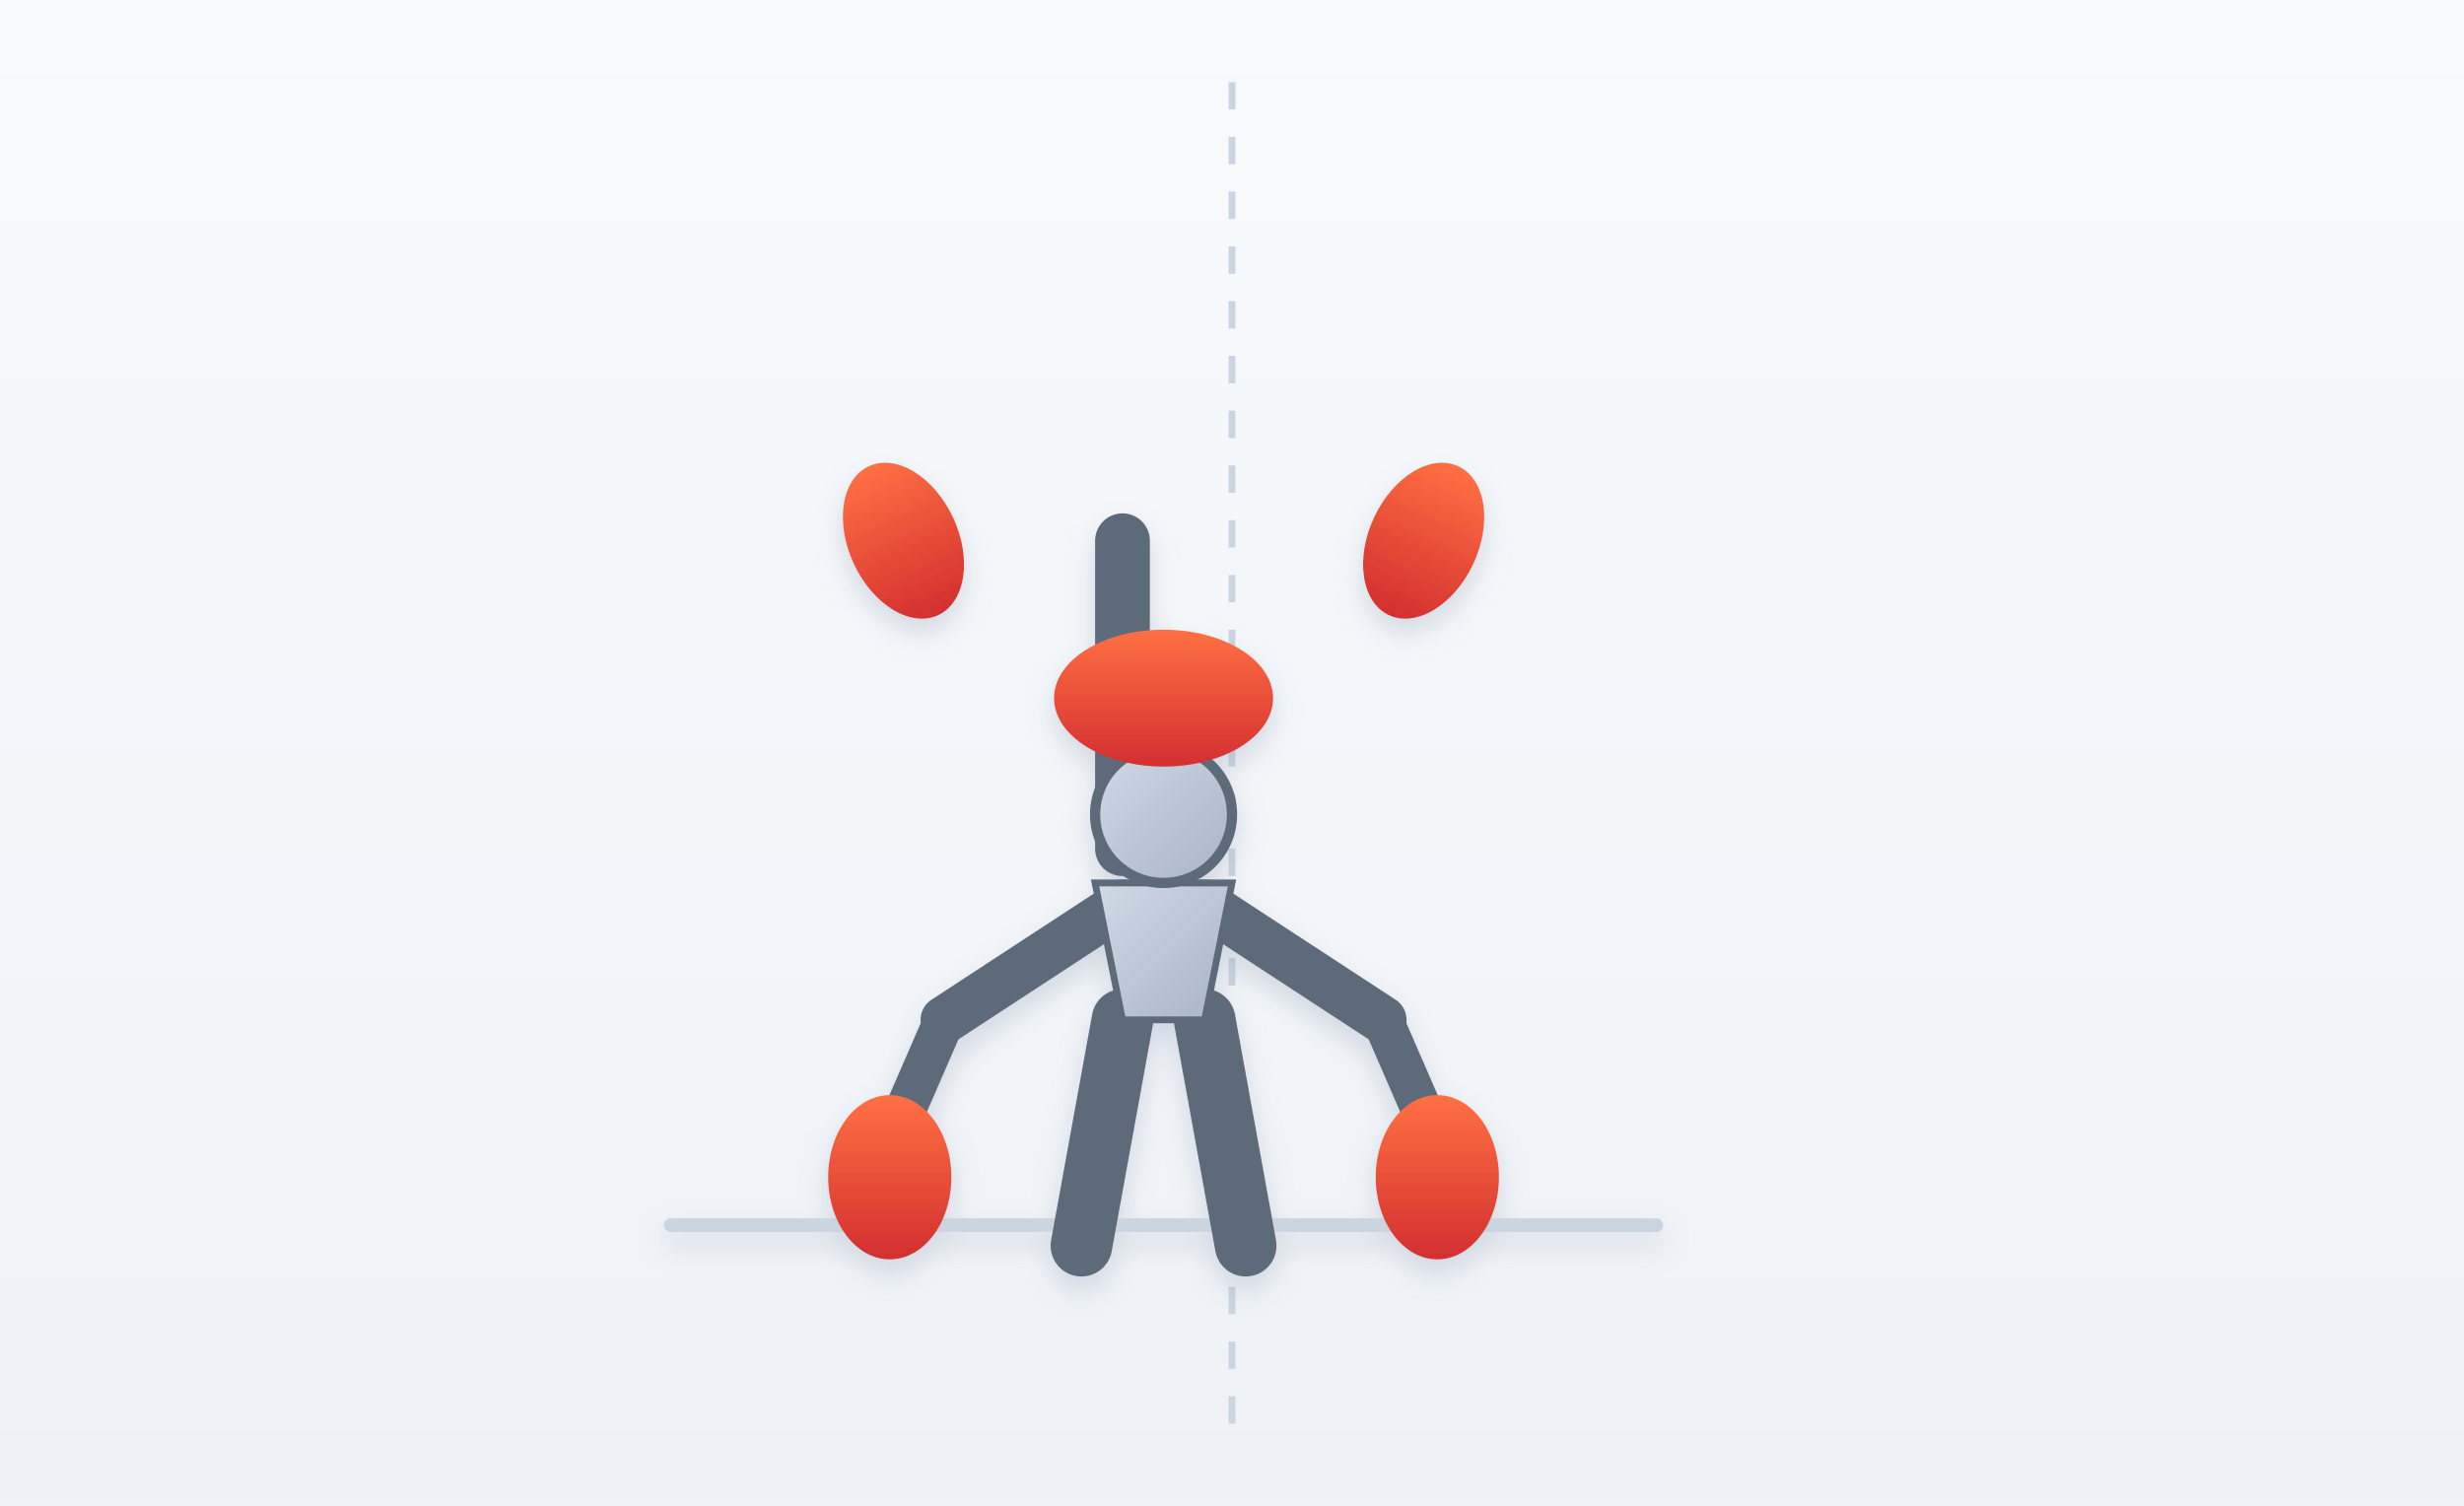
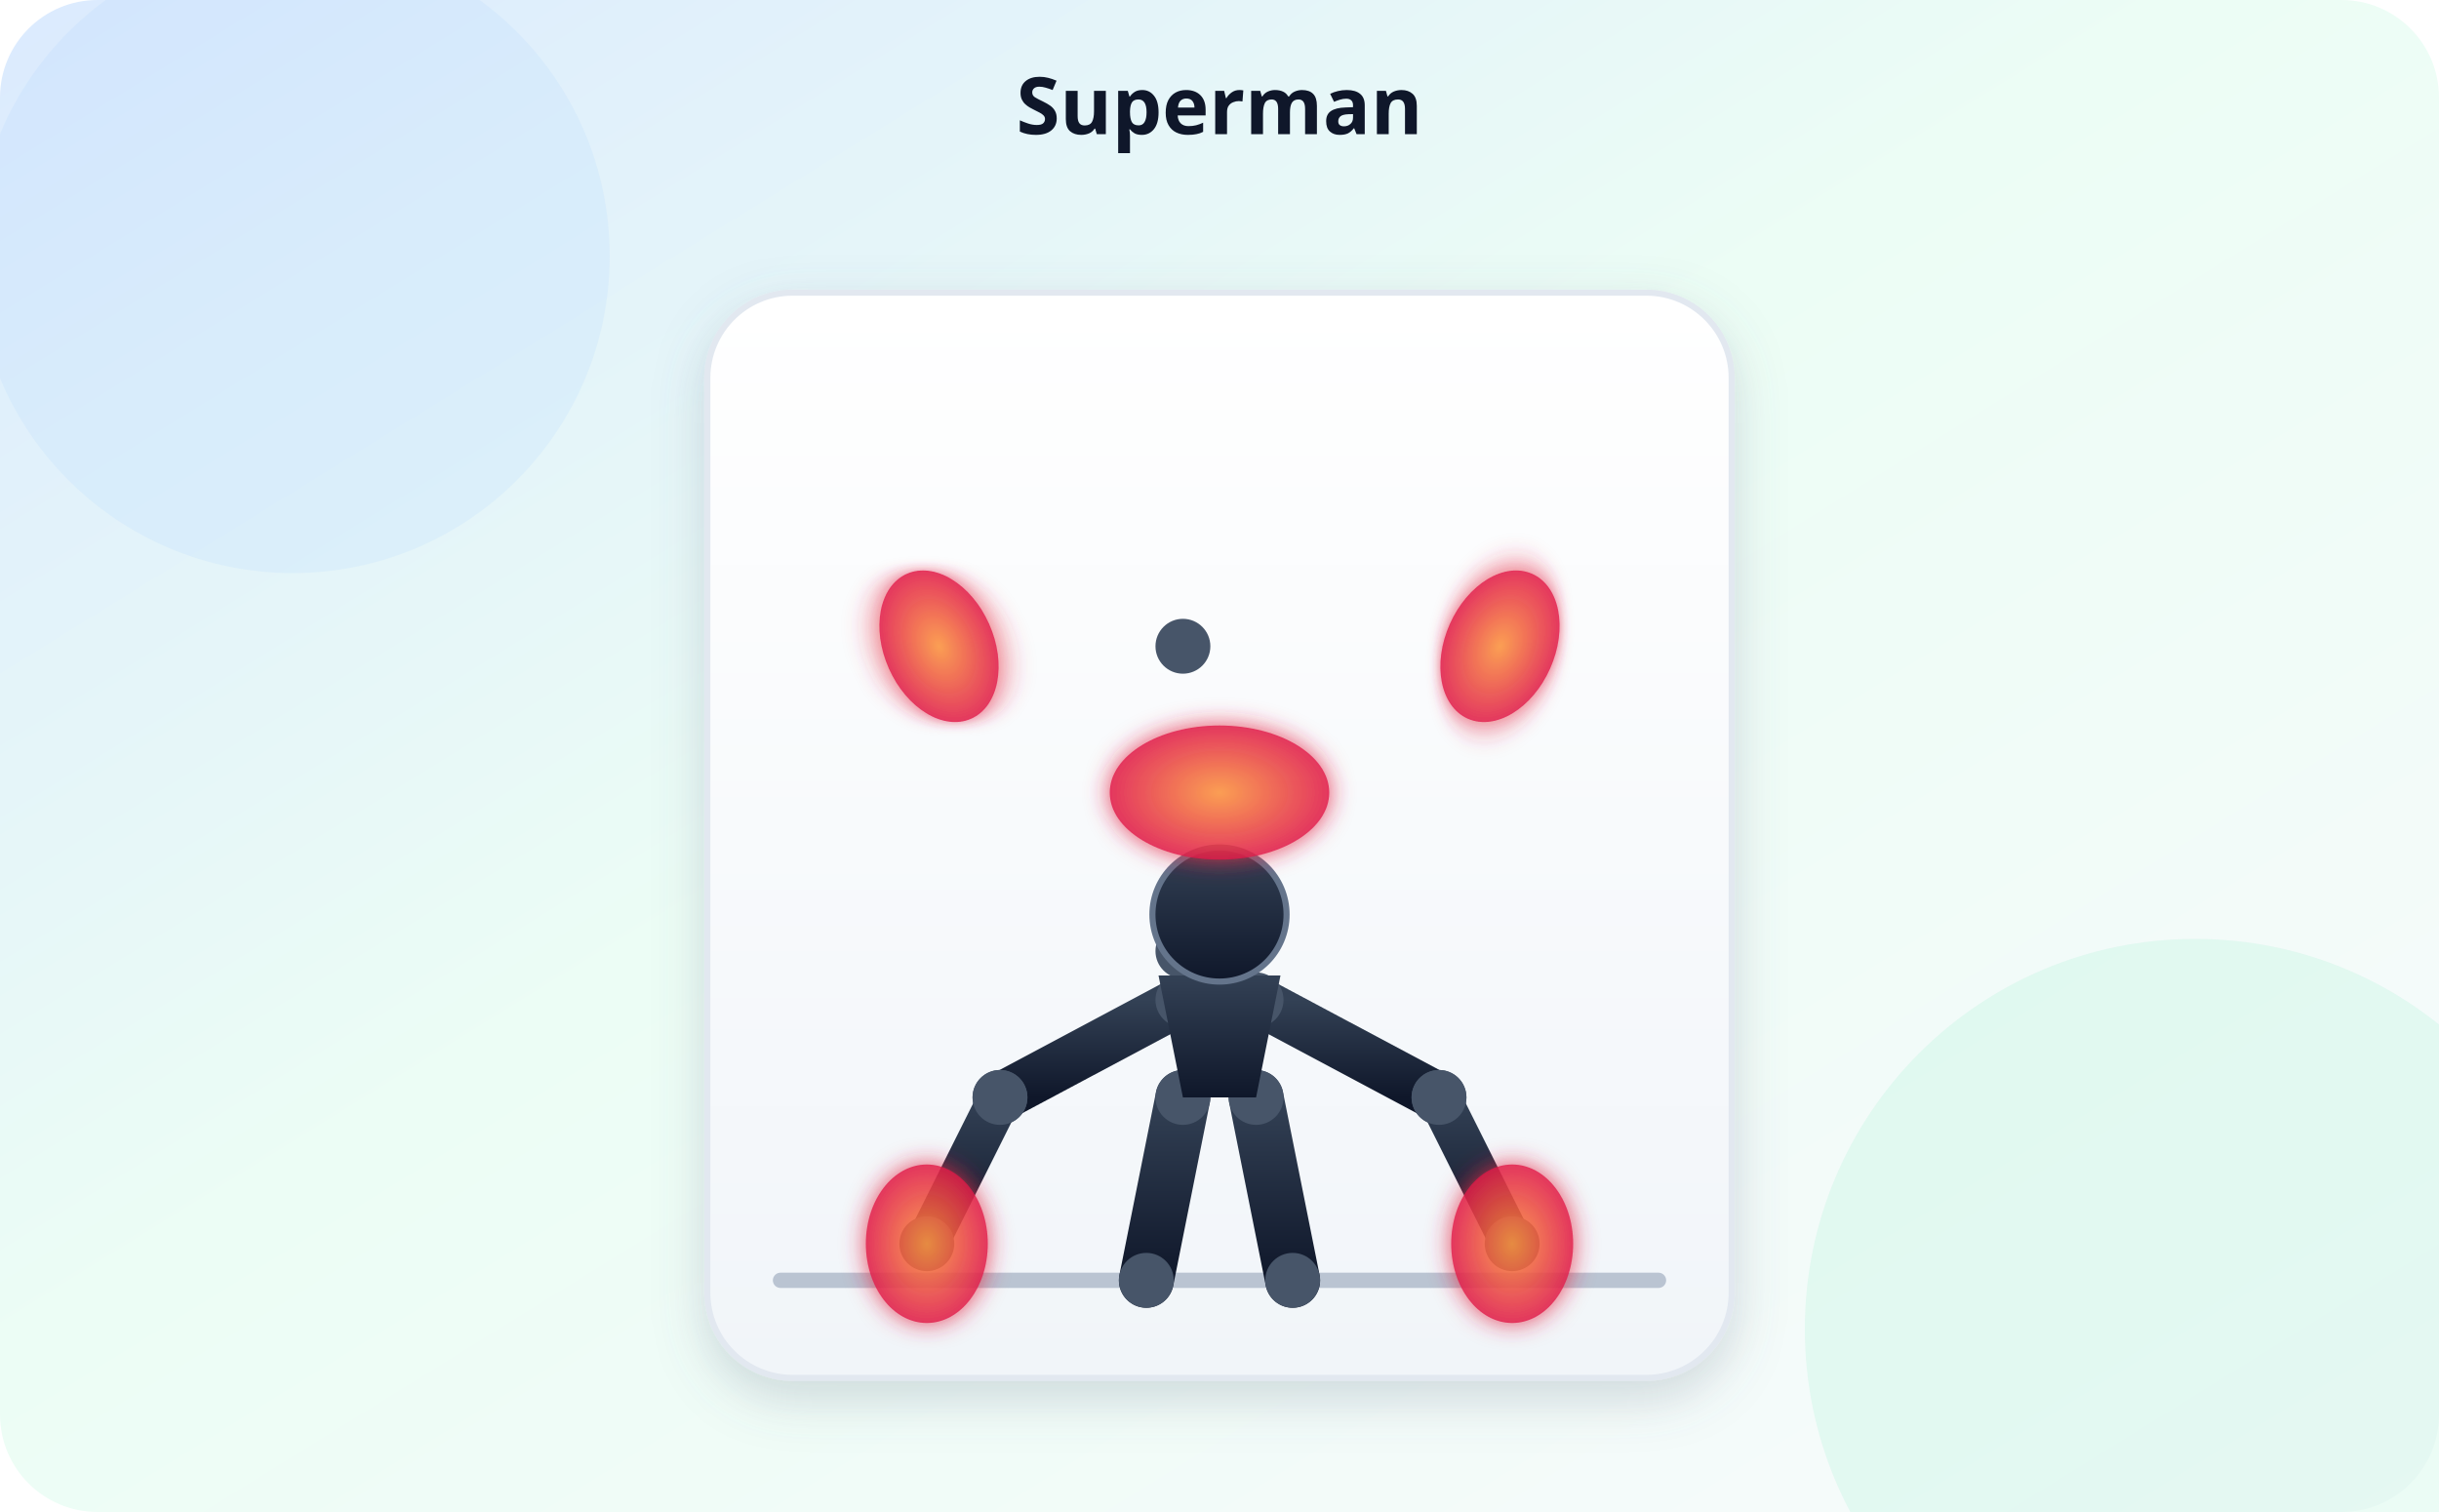
- <svg xmlns="http://www.w3.org/2000/svg" viewBox="0 0 360 220" role="img" aria-label="Superman">
+ <svg xmlns="http://www.w3.org/2000/svg" viewBox="0 0 400 248" role="img" aria-label="Superman">
  <defs>
-     <linearGradient id="bg" x1="0" y1="0" x2="0" y2="1">
-       <stop offset="0%" stop-color="#f8fafc" />
-       <stop offset="100%" stop-color="#eef2f7" />
+     <linearGradient id="superman-bg" x1="0" y1="0" x2="1" y2="1">
+       <stop offset="0%" stop-color="#dbeafe" />
+       <stop offset="45%" stop-color="#ecfdf5" />
+       <stop offset="100%" stop-color="#f8fafc" />
    </linearGradient>
-     <linearGradient id="skin" x1="0" y1="0" x2="1" y2="1">
-       <stop offset="0%" stop-color="#d1d9e6" />
-       <stop offset="100%" stop-color="#a8b4c4" />
+     <linearGradient id="superman-card" x1="0" y1="0" x2="0" y2="1">
+       <stop offset="0%" stop-color="#ffffff" />
+       <stop offset="100%" stop-color="#f1f5f9" />
    </linearGradient>
-     <linearGradient id="muscle" x1="0" y1="0" x2="0" y2="1">
-       <stop offset="0%" stop-color="#ff7043" />
-       <stop offset="100%" stop-color="#d32f2f" />
+     <linearGradient id="superman-body" x1="0" y1="0" x2="0" y2="1">
+       <stop offset="0%" stop-color="#334155" />
+       <stop offset="100%" stop-color="#0f172a" />
    </linearGradient>
-     <filter id="soft" x="-20%" y="-20%" width="140%" height="140%">
-       <feDropShadow dx="0" dy="2" stdDeviation="2" flood-color="#94a3b8" flood-opacity="0.35" />
+     <radialGradient id="superman-muscle" cx="50%" cy="50%" r="50%">
+       <stop offset="0%" stop-color="#fb923c" />
+       <stop offset="100%" stop-color="#e11d48" />
+     </radialGradient>
+     <filter id="superman-shadow" x="-25%" y="-25%" width="150%" height="150%">
+       <feDropShadow dx="0" dy="3" stdDeviation="4" flood-color="#64748b" flood-opacity="0.25" />
    </filter>
-     <marker id="arrow" markerWidth="8" markerHeight="8" refX="6" refY="3" orient="auto">
-       <path d="M0,0 L6,3 L0,6 Z" fill="#94a3b8" />
+     <filter id="superman-glow" x="-40%" y="-40%" width="180%" height="180%">
+       <feGaussianBlur stdDeviation="2" result="b" />
+       <feMerge>
+         <feMergeNode in="b" />
+         <feMergeNode in="SourceGraphic" />
+       </feMerge>
+     </filter>
+     <marker id="superman-arrow" markerWidth="7" markerHeight="7" refX="5" refY="3.5" orient="auto">
+       <path d="M0,0 L7,3.5 L0,7 Z" fill="#10b981" />
    </marker>
  </defs>
-   <rect width="360" height="220" fill="url(#bg)" />
-   <line x1="180" y1="12" x2="180" y2="208" stroke="#cbd5e1" stroke-width="1" stroke-dasharray="4 4" />
-   <g transform="translate(90, 24)" filter="url(#soft)">
-     <line x1="8" y1="155" x2="152" y2="155" stroke="#cbd5e1" stroke-width="2" stroke-linecap="round" />
-     <line x1="74" y1="100" x2="74" y2="55" stroke="#5d6b7a" stroke-width="8" stroke-linecap="round" />
-     <line x1="74" y1="108" x2="48" y2="125" stroke="#5d6b7a" stroke-width="7" stroke-linecap="round" />
-     <line x1="86" y1="108" x2="112" y2="125" stroke="#5d6b7a" stroke-width="7" stroke-linecap="round" />
-     <line x1="48" y1="125" x2="38" y2="148" stroke="#5d6b7a" stroke-width="6" stroke-linecap="round" />
-     <line x1="112" y1="125" x2="122" y2="148" stroke="#5d6b7a" stroke-width="6" stroke-linecap="round" />
-     <line x1="74" y1="125" x2="68" y2="158" stroke="#5d6b7a" stroke-width="9" stroke-linecap="round" />
-     <line x1="86" y1="125" x2="92" y2="158" stroke="#5d6b7a" stroke-width="9" stroke-linecap="round" />
-     <path d="M70 105 L74 125 L86 125 L90 105 Z" fill="url(#skin)" stroke="#5d6b7a" />
-     <circle cx="80" cy="95" r="10" fill="url(#skin)" stroke="#5d6b7a" stroke-width="1.5" />
-     <ellipse cx="80" cy="78" rx="16" ry="10" fill="url(#muscle)" transform="rotate(0 80 78)" />
-     <ellipse cx="42" cy="55" rx="8" ry="12" fill="url(#muscle)" transform="rotate(-25 42 55)" />
-     <ellipse cx="118" cy="55" rx="8" ry="12" fill="url(#muscle)" transform="rotate(25 118 55)" />
-     <ellipse cx="40" cy="148" rx="9" ry="12" fill="url(#muscle)" transform="rotate(0 40 148)" />
-     <ellipse cx="120" cy="148" rx="9" ry="12" fill="url(#muscle)" transform="rotate(0 120 148)" />
+   <rect width="400" height="248" fill="url(#superman-bg)" rx="16" />
+   <circle cx="48" cy="42" r="52" fill="#93c5fd" opacity="0.12" />
+   <circle cx="360" cy="218" r="64" fill="#6ee7b7" opacity="0.14" />
+   <text x="200" y="22" text-anchor="middle" font-family="system-ui,sans-serif" font-size="13" font-weight="700" fill="#0f172a">Superman</text>
+   <g transform="translate(116, 48)">
+     <rect x="0" y="0" width="168" height="178" rx="14" fill="url(#superman-card)" filter="url(#superman-shadow)" stroke="#e2e8f0" stroke-width="1" />
+     <line x1="12" y1="162" x2="156" y2="162" stroke="#94a3b8" stroke-width="2.5" stroke-linecap="round" opacity="0.6" />
+     <line x1="78" y1="108" x2="78" y2="58" stroke="url(#superman-body)" stroke-width="9" stroke-linecap="round" />
+     <circle cx="78" cy="108" r="4.5" fill="#475569" />
+     <circle cx="78" cy="58" r="4.5" fill="#475569" />
+     <line x1="78" y1="116" x2="48" y2="132" stroke="url(#superman-body)" stroke-width="8" stroke-linecap="round" />
+     <circle cx="78" cy="116" r="4.5" fill="#475569" />
+     <circle cx="48" cy="132" r="4.5" fill="#475569" />
+     <line x1="90" y1="116" x2="120" y2="132" stroke="url(#superman-body)" stroke-width="8" stroke-linecap="round" />
+     <circle cx="90" cy="116" r="4.5" fill="#475569" />
+     <circle cx="120" cy="132" r="4.5" fill="#475569" />
+     <line x1="48" y1="132" x2="36" y2="156" stroke="url(#superman-body)" stroke-width="7" stroke-linecap="round" />
+     <circle cx="48" cy="132" r="4.5" fill="#475569" />
+     <circle cx="36" cy="156" r="4.5" fill="#475569" />
+     <line x1="120" y1="132" x2="132" y2="156" stroke="url(#superman-body)" stroke-width="7" stroke-linecap="round" />
+     <circle cx="120" cy="132" r="4.5" fill="#475569" />
+     <circle cx="132" cy="156" r="4.5" fill="#475569" />
+     <line x1="78" y1="132" x2="72" y2="162" stroke="url(#superman-body)" stroke-width="9" stroke-linecap="round" />
+     <circle cx="78" cy="132" r="4.5" fill="#475569" />
+     <circle cx="72" cy="162" r="4.5" fill="#475569" />
+     <line x1="90" y1="132" x2="96" y2="162" stroke="url(#superman-body)" stroke-width="9" stroke-linecap="round" />
+     <circle cx="90" cy="132" r="4.5" fill="#475569" />
+     <circle cx="96" cy="162" r="4.5" fill="#475569" />
+     <path d="M74 112 L78 132 L90 132 L94 112 Z" fill="url(#superman-body)" />
+     <circle cx="84" cy="102" r="11" fill="url(#superman-body)" stroke="#64748b" stroke-width="1" />
+     <ellipse cx="84" cy="82" rx="18" ry="11" fill="url(#superman-muscle)" opacity="0.88" filter="url(#superman-glow)" transform="rotate(0 84 82)" />
+     <ellipse cx="38" cy="58" rx="9" ry="13" fill="url(#superman-muscle)" opacity="0.88" filter="url(#superman-glow)" transform="rotate(-24 38 58)" />
+     <ellipse cx="130" cy="58" rx="9" ry="13" fill="url(#superman-muscle)" opacity="0.88" filter="url(#superman-glow)" transform="rotate(24 130 58)" />
+     <ellipse cx="36" cy="156" rx="10" ry="13" fill="url(#superman-muscle)" opacity="0.88" filter="url(#superman-glow)" transform="rotate(0 36 156)" />
+     <ellipse cx="132" cy="156" rx="10" ry="13" fill="url(#superman-muscle)" opacity="0.88" filter="url(#superman-glow)" transform="rotate(0 132 156)" />
  </g>
</svg>
